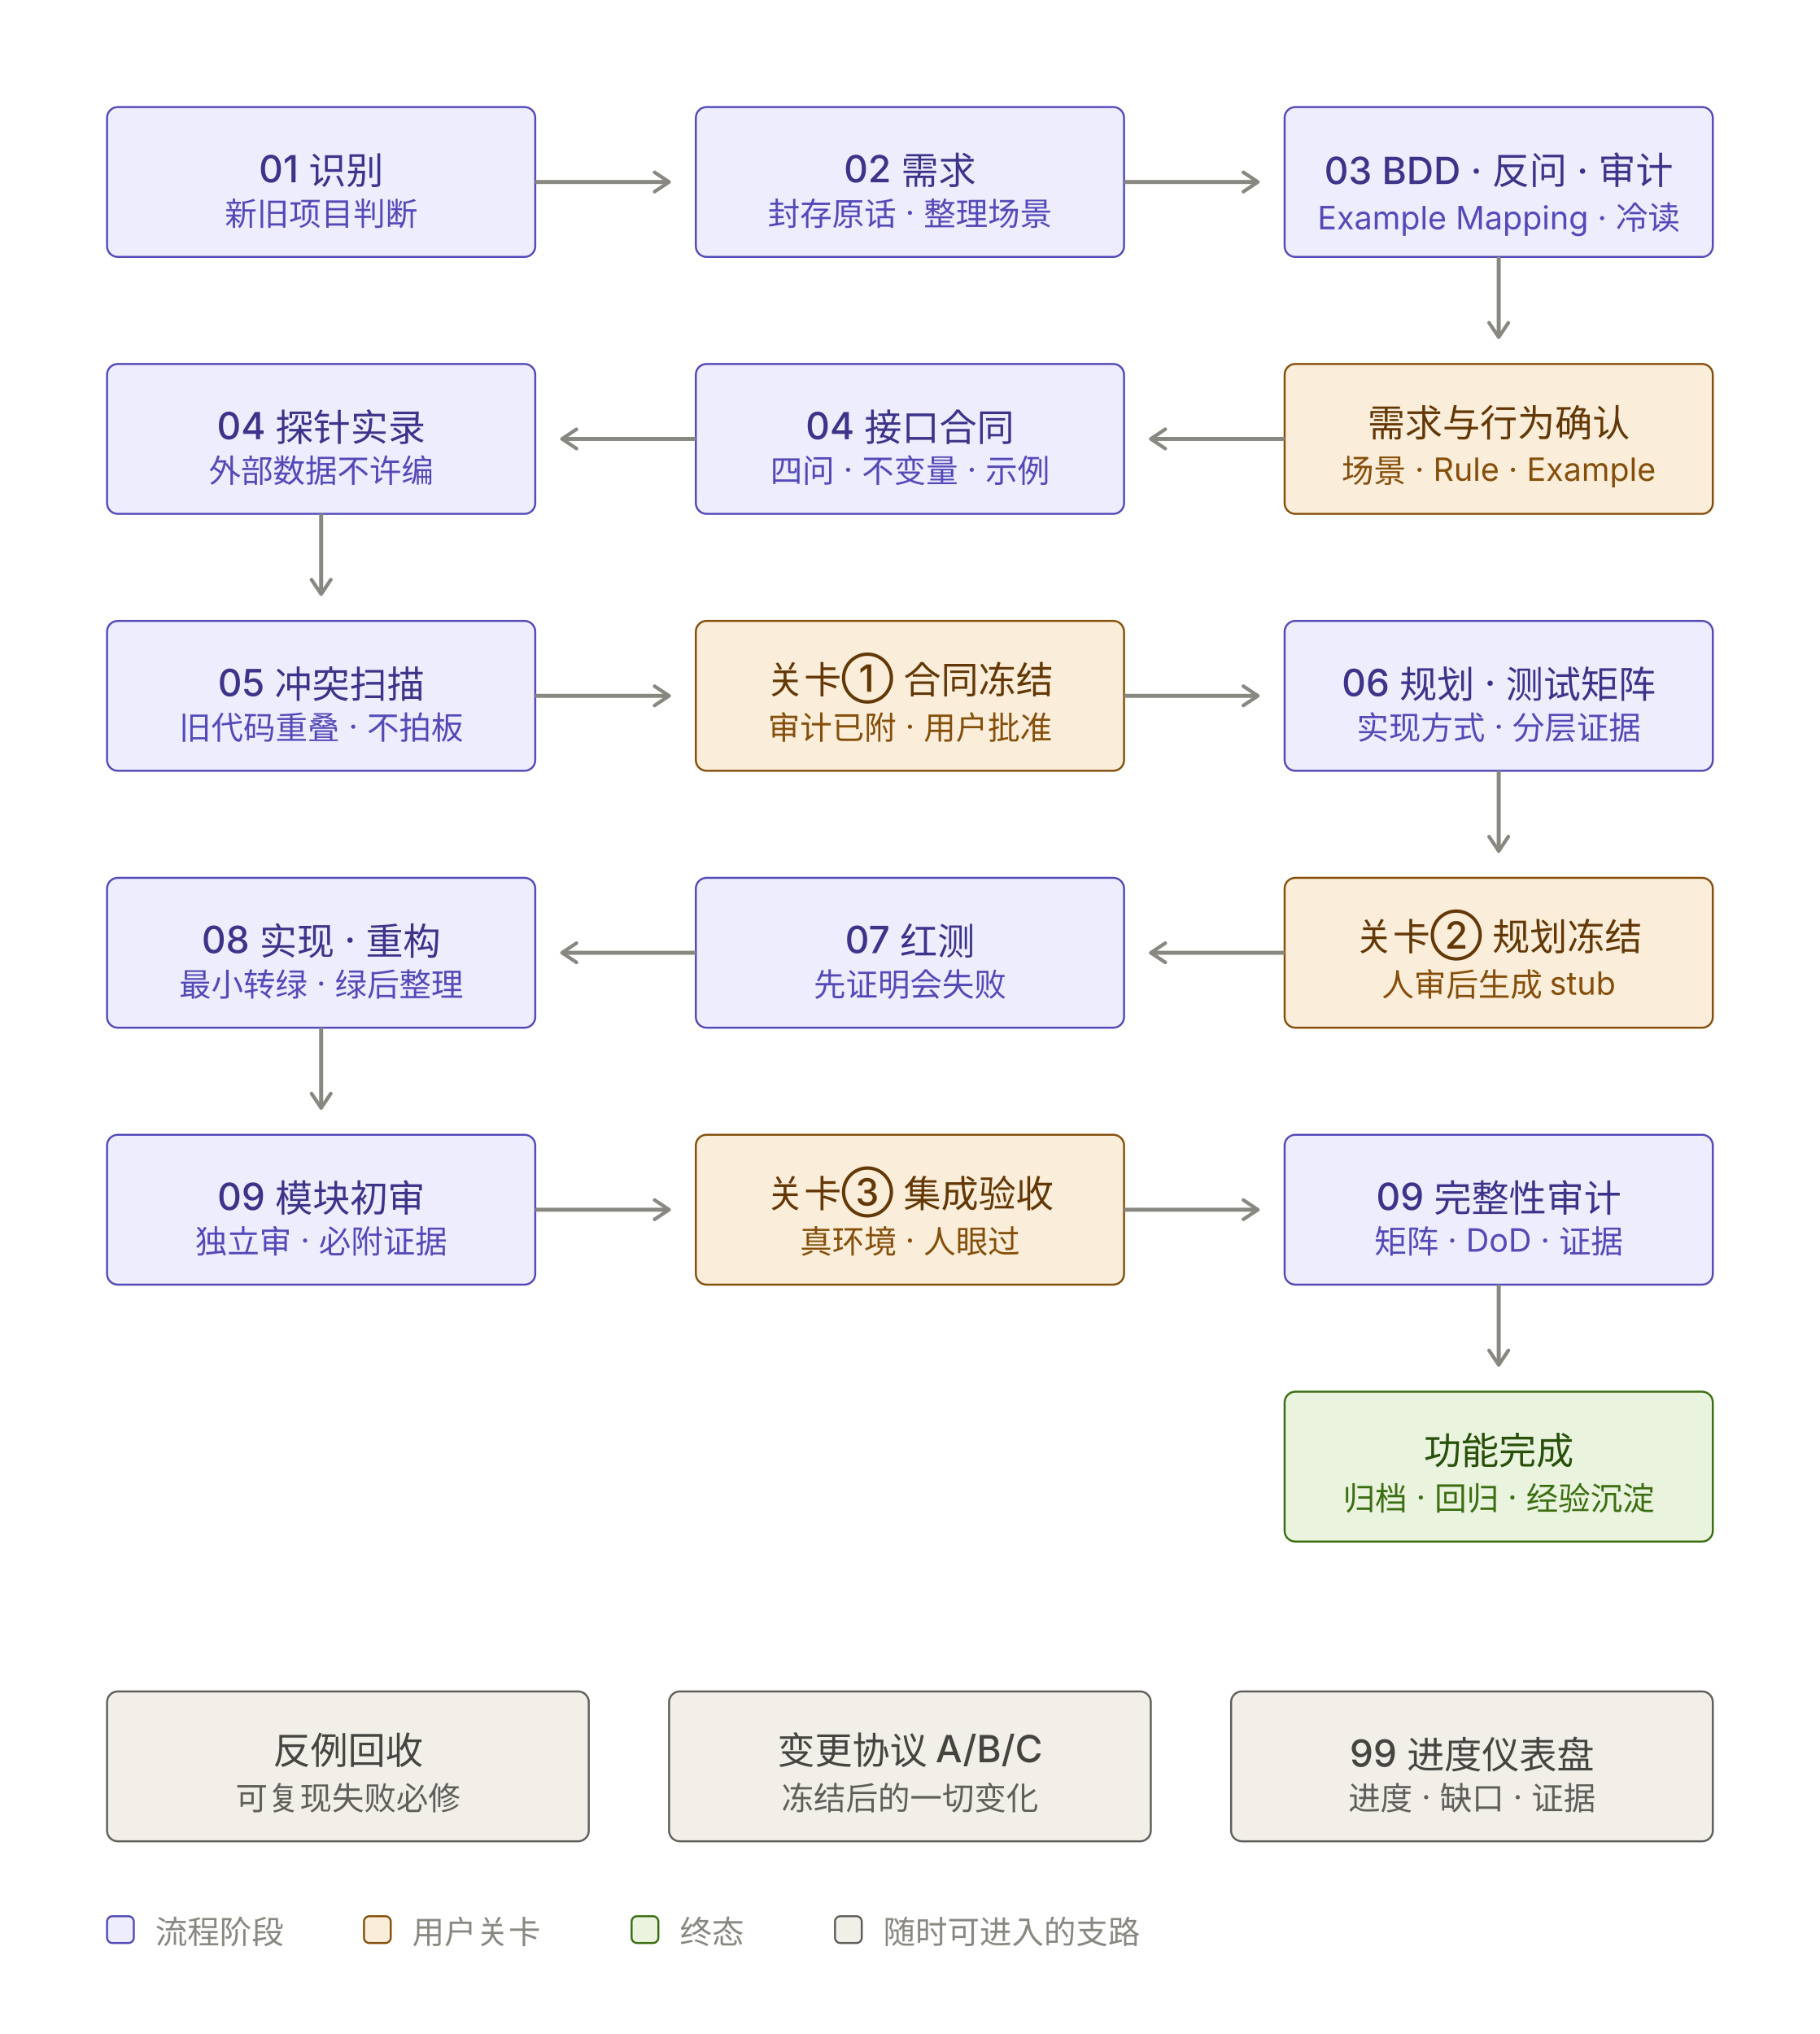
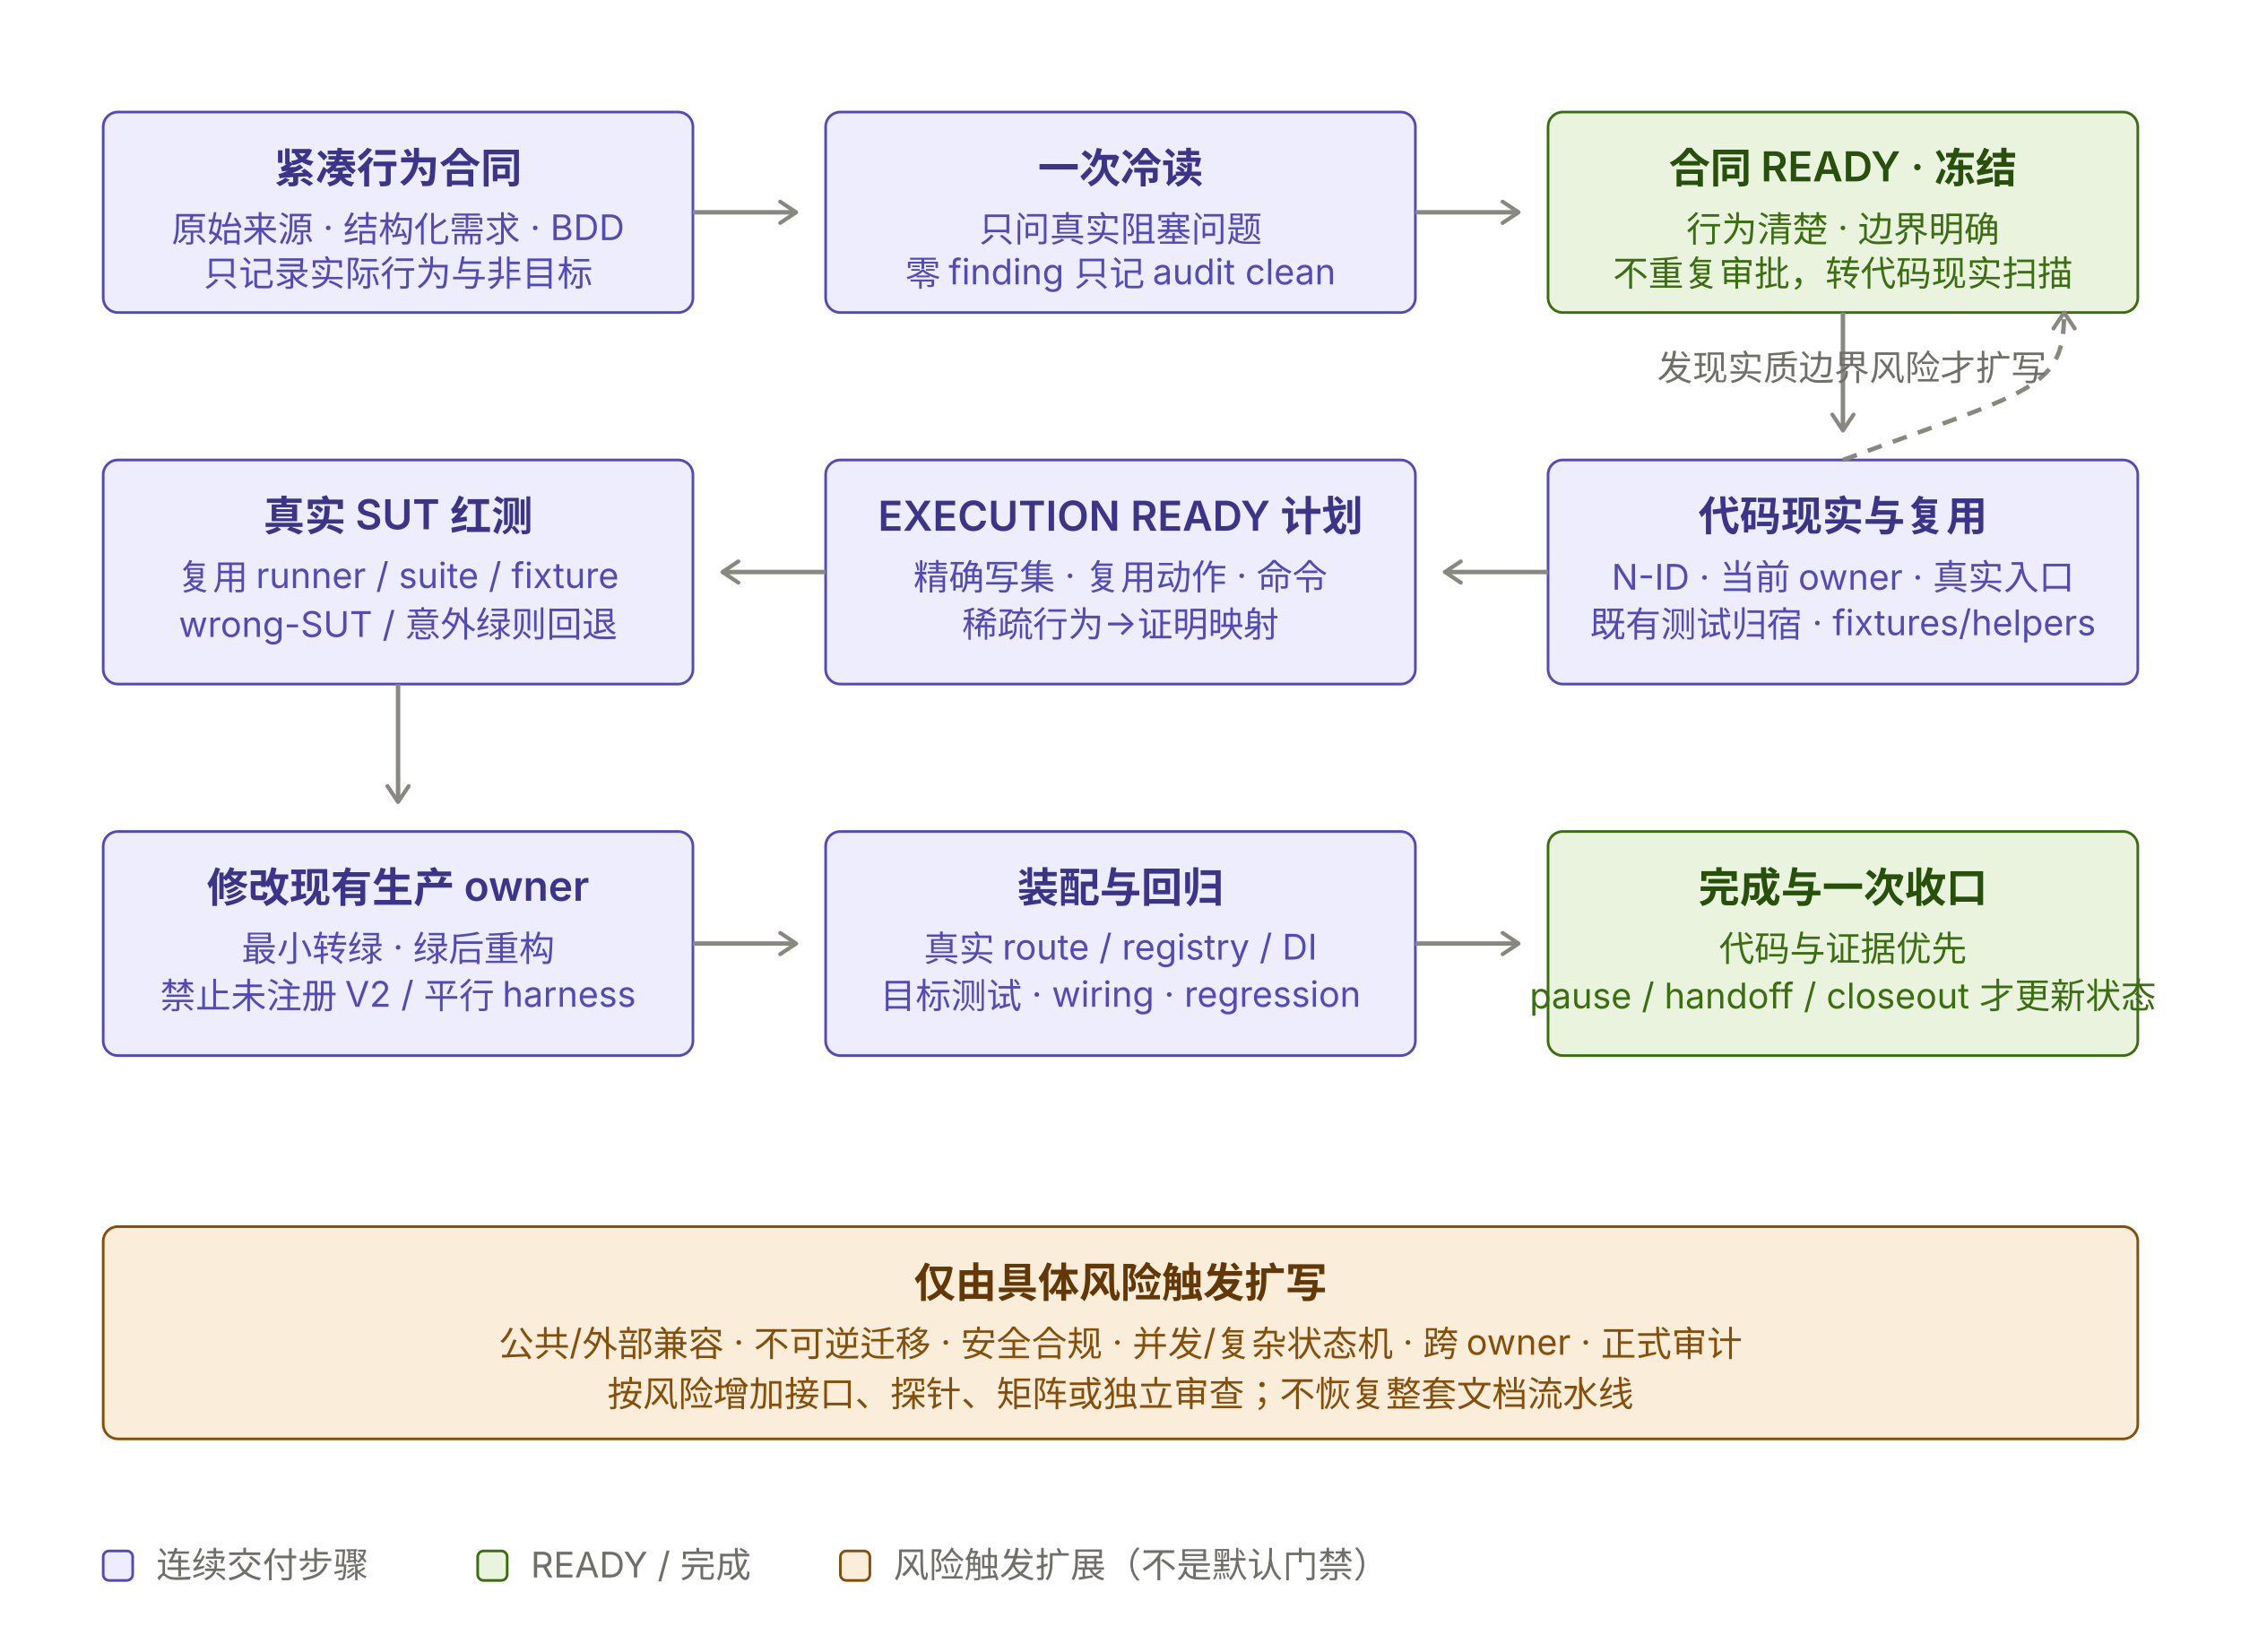
- <svg xmlns="http://www.w3.org/2000/svg" width="680" viewBox="0 0 680 760" role="img">
+ <svg xmlns="http://www.w3.org/2000/svg" width="760" viewBox="0 0 760 560" role="img">
  <style>
- .th{font:500 14px -apple-system,'Segoe UI','Noto Sans SC','PingFang SC','Microsoft YaHei',sans-serif}
+ .th{font:600 14px -apple-system,'Segoe UI','Noto Sans SC','PingFang SC','Microsoft YaHei',sans-serif}
.ts{font:400 12px -apple-system,'Segoe UI','Noto Sans SC','PingFang SC','Microsoft YaHei',sans-serif}
- .purple rect{fill:#EEEDFE;stroke:#534AB7;stroke-width:.75}
- .purple .th{fill:#3C3489}.purple .ts{fill:#534AB7}
- .amber rect{fill:#FAEEDA;stroke:#854F0B;stroke-width:.75}
- .amber .th{fill:#633806}.amber .ts{fill:#854F0B}
- .gray rect{fill:#F1EFE8;stroke:#5F5E5A;stroke-width:.75}
- .gray .th{fill:#444441}.gray .ts{fill:#5F5E5A}
- .green rect{fill:#EAF3DE;stroke:#3B6D11;stroke-width:.75}
- .green .th{fill:#27500A}.green .ts{fill:#3B6D11}
- .arr{stroke:#888780;stroke-width:1.5;fill:none}
- .lg{fill:#888780}
+ .purple rect{fill:#EEEDFE;stroke:#534AB7;stroke-width:.9}.purple .th{fill:#3C3489}.purple .ts{fill:#534AB7}
+ .green rect{fill:#EAF3DE;stroke:#3B6D11;stroke-width:.9}.green .th{fill:#27500A}.green .ts{fill:#3B6D11}
+ .amber rect{fill:#FAEEDA;stroke:#854F0B;stroke-width:.9}.amber .th{fill:#633806}.amber .ts{fill:#854F0B}
+ .gray rect{fill:#F1EFE8;stroke:#5F5E5A;stroke-width:.9}.gray .th{fill:#444441}.gray .ts{fill:#5F5E5A}
+ .arr{stroke:#888780;stroke-width:1.5;fill:none}.dash{stroke-dasharray:5 4}.lg{fill:#6F6E69}
</style>
  <defs>
    <marker id="arrow" viewBox="0 0 10 10" refX="8" refY="5" markerWidth="6" markerHeight="6" orient="auto-start-reverse">
      <path d="M2 1L8 5L2 9" fill="none" stroke="#888780" stroke-width="1.5" stroke-linecap="round" stroke-linejoin="round" />
    </marker>
  </defs>
  <g class="purple">
-     <rect x="40" y="40" width="160" height="56" rx="4" />
-     <text class="th" x="120" y="61" text-anchor="middle" dominant-baseline="central">01 识别</text>
-     <text class="ts" x="120" y="79" text-anchor="middle" dominant-baseline="central">新旧项目判断</text>
+     <rect x="35" y="38" width="200" height="68" rx="5" />
+     <text class="th" x="135" y="62" text-anchor="middle">紧凑行为合同</text>
+     <text class="ts" x="135" y="82" text-anchor="middle">原始来源 · 结构化需求 · BDD</text>
+     <text class="ts" x="135" y="97" text-anchor="middle">只记录实际行为与非目标</text>
  </g>
  <g class="purple">
-     <rect x="260" y="40" width="160" height="56" rx="4" />
-     <text class="th" x="340" y="61" text-anchor="middle" dominant-baseline="central">02 需求</text>
-     <text class="ts" x="340" y="79" text-anchor="middle" dominant-baseline="central">封存原话 · 整理场景</text>
+     <rect x="280" y="38" width="200" height="68" rx="5" />
+     <text class="th" x="380" y="62" text-anchor="middle">一次冷读</text>
+     <text class="ts" x="380" y="82" text-anchor="middle">只问真实阻塞问题</text>
+     <text class="ts" x="380" y="97" text-anchor="middle">零 finding 只记 audit clean</text>
+   </g>
+   <g class="green">
+     <rect x="525" y="38" width="200" height="68" rx="5" />
+     <text class="th" x="625" y="62" text-anchor="middle">合同 READY · 冻结</text>
+     <text class="ts" x="625" y="82" text-anchor="middle">行为清楚 · 边界明确</text>
+     <text class="ts" x="625" y="97" text-anchor="middle">不重复审批，转代码现实扫描</text>
+   </g>
+   <line class="arr" x1="235" y1="72" x2="270" y2="72" marker-end="url(#arrow)" />
+   <line class="arr" x1="480" y1="72" x2="515" y2="72" marker-end="url(#arrow)" />
+   <line class="arr" x1="625" y1="106" x2="625" y2="146" marker-end="url(#arrow)" />
+   <g class="purple">
+     <rect x="525" y="156" width="200" height="76" rx="5" />
+     <text class="th" x="625" y="180" text-anchor="middle">代码现实与复用</text>
+     <text class="ts" x="625" y="200" text-anchor="middle">N-ID · 当前 owner · 真实入口</text>
+     <text class="ts" x="625" y="216" text-anchor="middle">既有测试归宿 · fixtures/helpers</text>
  </g>
  <g class="purple">
-     <rect x="480" y="40" width="160" height="56" rx="4" />
-     <text class="th" x="560" y="61" text-anchor="middle" dominant-baseline="central">03 BDD · 反问 · 审计</text>
-     <text class="ts" x="560" y="79" text-anchor="middle" dominant-baseline="central">Example Mapping · 冷读</text>
-   </g>
-   <line class="arr" x1="200" y1="68" x2="250" y2="68" marker-end="url(#arrow)" />
-   <line class="arr" x1="420" y1="68" x2="470" y2="68" marker-end="url(#arrow)" />
-   <line class="arr" x1="560" y1="96" x2="560" y2="126" marker-end="url(#arrow)" />
-   <g class="amber">
-     <rect x="480" y="136" width="160" height="56" rx="4" />
-     <text class="th" x="560" y="157" text-anchor="middle" dominant-baseline="central">需求与行为确认</text>
-     <text class="ts" x="560" y="175" text-anchor="middle" dominant-baseline="central">场景 · Rule · Example</text>
+     <rect x="280" y="156" width="200" height="76" rx="5" />
+     <text class="th" x="380" y="180" text-anchor="middle">EXECUTION READY 计划</text>
+     <text class="ts" x="380" y="200" text-anchor="middle">精确写集 · 复用动作 · 命令</text>
+     <text class="ts" x="380" y="216" text-anchor="middle">稀疏行为→证明映射</text>
  </g>
  <g class="purple">
-     <rect x="260" y="136" width="160" height="56" rx="4" />
-     <text class="th" x="340" y="157" text-anchor="middle" dominant-baseline="central">04 接口合同</text>
-     <text class="ts" x="340" y="175" text-anchor="middle" dominant-baseline="central">四问 · 不变量 · 示例</text>
+     <rect x="35" y="156" width="200" height="76" rx="5" />
+     <text class="th" x="135" y="180" text-anchor="middle">真实 SUT 红测</text>
+     <text class="ts" x="135" y="200" text-anchor="middle">复用 runner / suite / fixture</text>
+     <text class="ts" x="135" y="216" text-anchor="middle">wrong-SUT / 意外绿则回退</text>
+   </g>
+   <line class="arr" x1="525" y1="194" x2="490" y2="194" marker-end="url(#arrow)" />
+   <line class="arr" x1="280" y1="194" x2="245" y2="194" marker-end="url(#arrow)" />
+   <line class="arr" x1="135" y1="232" x2="135" y2="272" marker-end="url(#arrow)" />
+   <g class="purple">
+     <rect x="35" y="282" width="200" height="76" rx="5" />
+     <text class="th" x="135" y="306" text-anchor="middle">修改现有生产 owner</text>
+     <text class="ts" x="135" y="326" text-anchor="middle">最小转绿 · 绿后重构</text>
+     <text class="ts" x="135" y="342" text-anchor="middle">禁止未注册 V2 / 平行 harness</text>
  </g>
  <g class="purple">
-     <rect x="40" y="136" width="160" height="56" rx="4" />
-     <text class="th" x="120" y="157" text-anchor="middle" dominant-baseline="central">04 探针实录</text>
-     <text class="ts" x="120" y="175" text-anchor="middle" dominant-baseline="central">外部数据不许编</text>
+     <rect x="280" y="282" width="200" height="76" rx="5" />
+     <text class="th" x="380" y="306" text-anchor="middle">装配与回归</text>
+     <text class="ts" x="380" y="326" text-anchor="middle">真实 route / registry / DI</text>
+     <text class="ts" x="380" y="342" text-anchor="middle">目标测试 · wiring · regression</text>
  </g>
-   <line class="arr" x1="480" y1="164" x2="430" y2="164" marker-end="url(#arrow)" />
-   <line class="arr" x1="260" y1="164" x2="210" y2="164" marker-end="url(#arrow)" />
-   <line class="arr" x1="120" y1="192" x2="120" y2="222" marker-end="url(#arrow)" />
+   <g class="green">
+     <rect x="525" y="282" width="200" height="76" rx="5" />
+     <text class="th" x="625" y="306" text-anchor="middle">完成与一次收口</text>
+     <text class="ts" x="625" y="326" text-anchor="middle">代码与证据优先</text>
+     <text class="ts" x="625" y="342" text-anchor="middle">pause / handoff / closeout 才更新状态</text>
+   </g>
+   <line class="arr" x1="235" y1="320" x2="270" y2="320" marker-end="url(#arrow)" />
+   <line class="arr" x1="480" y1="320" x2="515" y2="320" marker-end="url(#arrow)" />
+   <g class="amber">
+     <rect x="35" y="416" width="690" height="72" rx="5" />
+     <text class="th" x="380" y="440" text-anchor="middle">仅由具体风险触发扩写</text>
+     <text class="ts" x="380" y="460" text-anchor="middle">公共/外部兼容 · 不可逆迁移 · 安全合规 · 并发/复杂状态机 · 跨 owner · 正式审计</text>
+     <text class="ts" x="380" y="477" text-anchor="middle">按风险增加接口、探针、矩阵或独立审查；不恢复整套文档流水线</text>
+   </g>
+   <path class="arr dash" d="M625 156 C690 132 700 132 700 106" marker-end="url(#arrow)" />
+   <text class="ts lg" x="694" y="129" text-anchor="end">发现实质边界风险才扩写</text>
  <g class="purple">
-     <rect x="40" y="232" width="160" height="56" rx="4" />
-     <text class="th" x="120" y="253" text-anchor="middle" dominant-baseline="central">05 冲突扫描</text>
-     <text class="ts" x="120" y="271" text-anchor="middle" dominant-baseline="central">旧代码重叠 · 不拍板</text>
+     <rect x="35" y="526" width="10" height="10" rx="2" />
  </g>
+   <text class="ts lg" x="53" y="535">连续交付步骤</text>
+   <g class="green">
+     <rect x="162" y="526" width="10" height="10" rx="2" />
+   </g>
+   <text class="ts lg" x="180" y="535">READY / 完成</text>
  <g class="amber">
-     <rect x="260" y="232" width="160" height="56" rx="4" />
-     <text class="th" x="340" y="253" text-anchor="middle" dominant-baseline="central">关卡① 合同冻结</text>
-     <text class="ts" x="340" y="271" text-anchor="middle" dominant-baseline="central">审计已附 · 用户批准</text>
+     <rect x="285" y="526" width="10" height="10" rx="2" />
  </g>
-   <g class="purple">
-     <rect x="480" y="232" width="160" height="56" rx="4" />
-     <text class="th" x="560" y="253" text-anchor="middle" dominant-baseline="central">06 规划 · 测试矩阵</text>
-     <text class="ts" x="560" y="271" text-anchor="middle" dominant-baseline="central">实现方式 · 分层证据</text>
-   </g>
-   <line class="arr" x1="200" y1="260" x2="250" y2="260" marker-end="url(#arrow)" />
-   <line class="arr" x1="420" y1="260" x2="470" y2="260" marker-end="url(#arrow)" />
-   <line class="arr" x1="560" y1="288" x2="560" y2="318" marker-end="url(#arrow)" />
-   <g class="amber">
-     <rect x="480" y="328" width="160" height="56" rx="4" />
-     <text class="th" x="560" y="349" text-anchor="middle" dominant-baseline="central">关卡② 规划冻结</text>
-     <text class="ts" x="560" y="367" text-anchor="middle" dominant-baseline="central">人审后生成 stub</text>
-   </g>
-   <g class="purple">
-     <rect x="260" y="328" width="160" height="56" rx="4" />
-     <text class="th" x="340" y="349" text-anchor="middle" dominant-baseline="central">07 红测</text>
-     <text class="ts" x="340" y="367" text-anchor="middle" dominant-baseline="central">先证明会失败</text>
-   </g>
-   <g class="purple">
-     <rect x="40" y="328" width="160" height="56" rx="4" />
-     <text class="th" x="120" y="349" text-anchor="middle" dominant-baseline="central">08 实现 · 重构</text>
-     <text class="ts" x="120" y="367" text-anchor="middle" dominant-baseline="central">最小转绿 · 绿后整理</text>
-   </g>
-   <line class="arr" x1="480" y1="356" x2="430" y2="356" marker-end="url(#arrow)" />
-   <line class="arr" x1="260" y1="356" x2="210" y2="356" marker-end="url(#arrow)" />
-   <line class="arr" x1="120" y1="384" x2="120" y2="414" marker-end="url(#arrow)" />
-   <g class="purple">
-     <rect x="40" y="424" width="160" height="56" rx="4" />
-     <text class="th" x="120" y="445" text-anchor="middle" dominant-baseline="central">09 模块初审</text>
-     <text class="ts" x="120" y="463" text-anchor="middle" dominant-baseline="central">独立审 · 必附证据</text>
-   </g>
-   <g class="amber">
-     <rect x="260" y="424" width="160" height="56" rx="4" />
-     <text class="th" x="340" y="445" text-anchor="middle" dominant-baseline="central">关卡③ 集成验收</text>
-     <text class="ts" x="340" y="463" text-anchor="middle" dominant-baseline="central">真环境 · 人眼过</text>
-   </g>
-   <g class="purple">
-     <rect x="480" y="424" width="160" height="56" rx="4" />
-     <text class="th" x="560" y="445" text-anchor="middle" dominant-baseline="central">09 完整性审计</text>
-     <text class="ts" x="560" y="463" text-anchor="middle" dominant-baseline="central">矩阵 · DoD · 证据</text>
-   </g>
-   <line class="arr" x1="200" y1="452" x2="250" y2="452" marker-end="url(#arrow)" />
-   <line class="arr" x1="420" y1="452" x2="470" y2="452" marker-end="url(#arrow)" />
-   <line class="arr" x1="560" y1="480" x2="560" y2="510" marker-end="url(#arrow)" />
-   <g class="green">
-     <rect x="480" y="520" width="160" height="56" rx="4" />
-     <text class="th" x="560" y="541" text-anchor="middle" dominant-baseline="central">功能完成</text>
-     <text class="ts" x="560" y="559" text-anchor="middle" dominant-baseline="central">归档 · 回归 · 经验沉淀</text>
-   </g>
-   <g class="gray">
-     <rect x="40" y="632" width="180" height="56" rx="4" />
-     <text class="th" x="130" y="653" text-anchor="middle" dominant-baseline="central">反例回收</text>
-     <text class="ts" x="130" y="671" text-anchor="middle" dominant-baseline="central">可复现失败必修</text>
-   </g>
-   <g class="gray">
-     <rect x="250" y="632" width="180" height="56" rx="4" />
-     <text class="th" x="340" y="653" text-anchor="middle" dominant-baseline="central">变更协议 A/B/C</text>
-     <text class="ts" x="340" y="671" text-anchor="middle" dominant-baseline="central">冻结后的一切变化</text>
-   </g>
-   <g class="gray">
-     <rect x="460" y="632" width="180" height="56" rx="4" />
-     <text class="th" x="550" y="653" text-anchor="middle" dominant-baseline="central">99 进度仪表盘</text>
-     <text class="ts" x="550" y="671" text-anchor="middle" dominant-baseline="central">进度 · 缺口 · 证据</text>
-   </g>
-   <g class="purple">
-     <rect x="40" y="716" width="10" height="10" rx="2" />
-   </g>
-   <text class="ts lg" x="58" y="721" dominant-baseline="central">流程阶段</text>
-   <g class="amber">
-     <rect x="136" y="716" width="10" height="10" rx="2" />
-   </g>
-   <text class="ts lg" x="154" y="721" dominant-baseline="central">用户关卡</text>
-   <g class="green">
-     <rect x="236" y="716" width="10" height="10" rx="2" />
-   </g>
-   <text class="ts lg" x="254" y="721" dominant-baseline="central">终态</text>
-   <g class="gray">
-     <rect x="312" y="716" width="10" height="10" rx="2" />
-   </g>
-   <text class="ts lg" x="330" y="721" dominant-baseline="central">随时可进入的支路</text>
+   <text class="ts lg" x="303" y="535">风险触发扩展（不是默认门禁）</text>
</svg>
